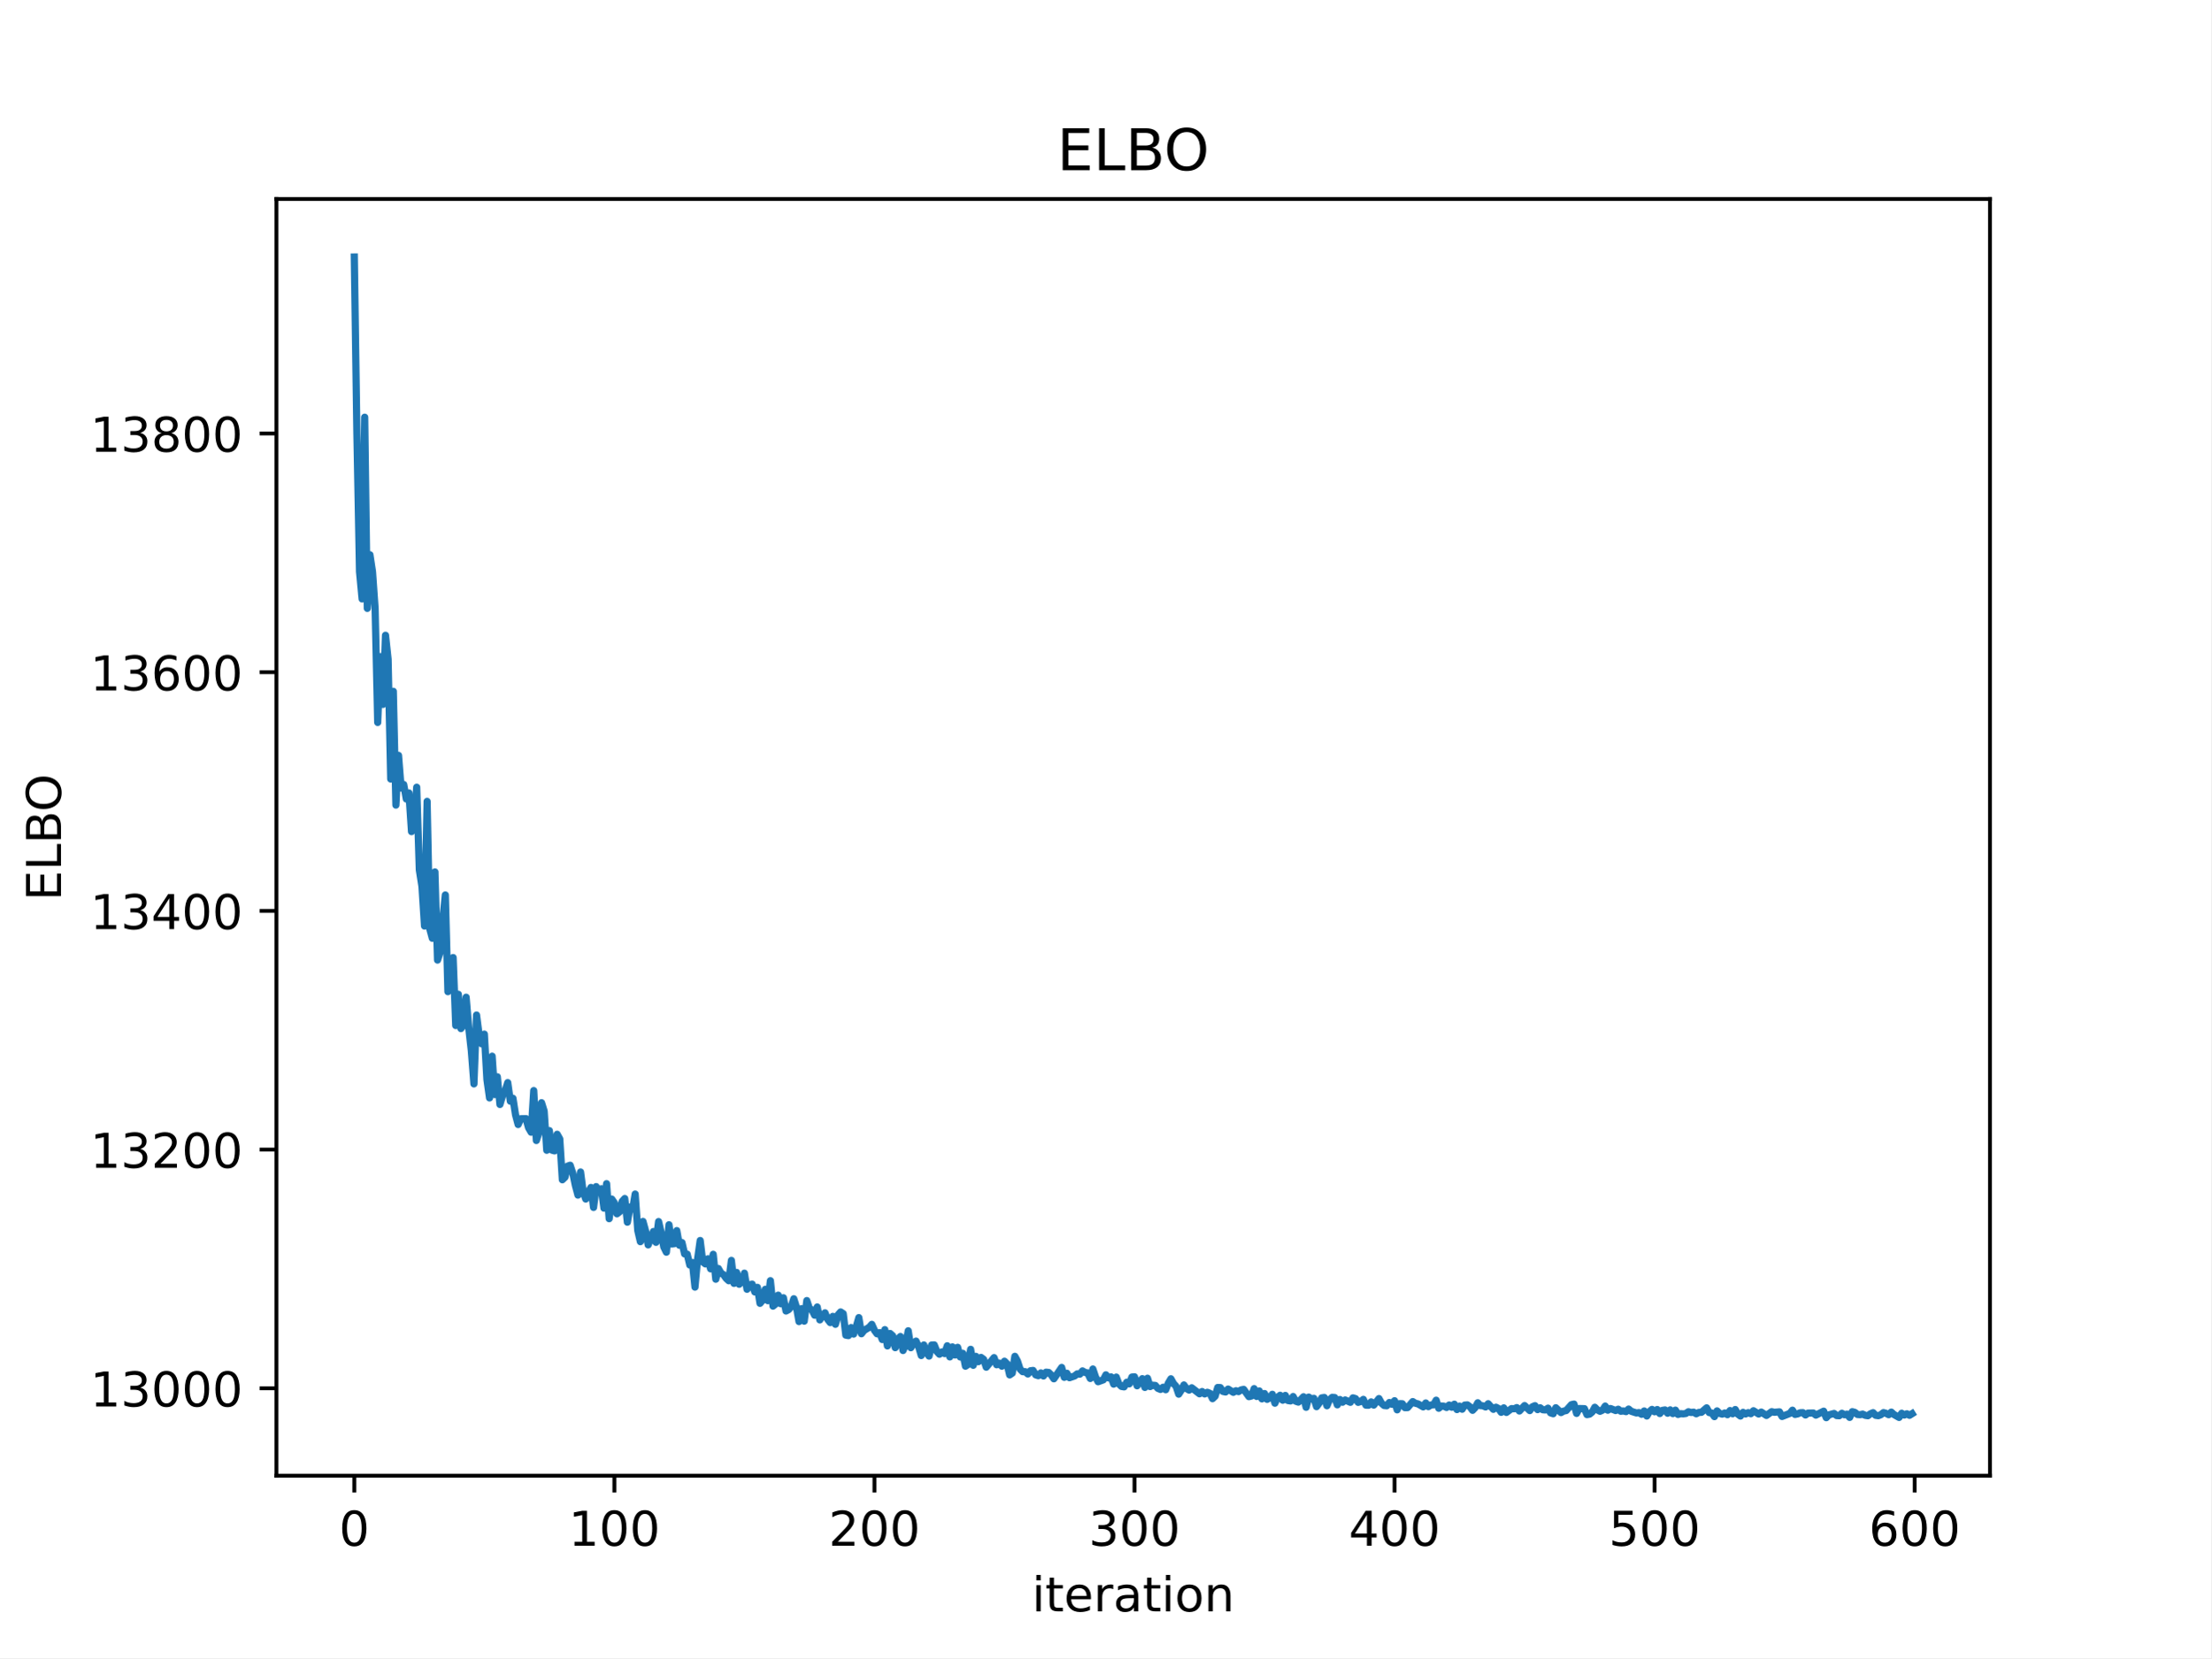
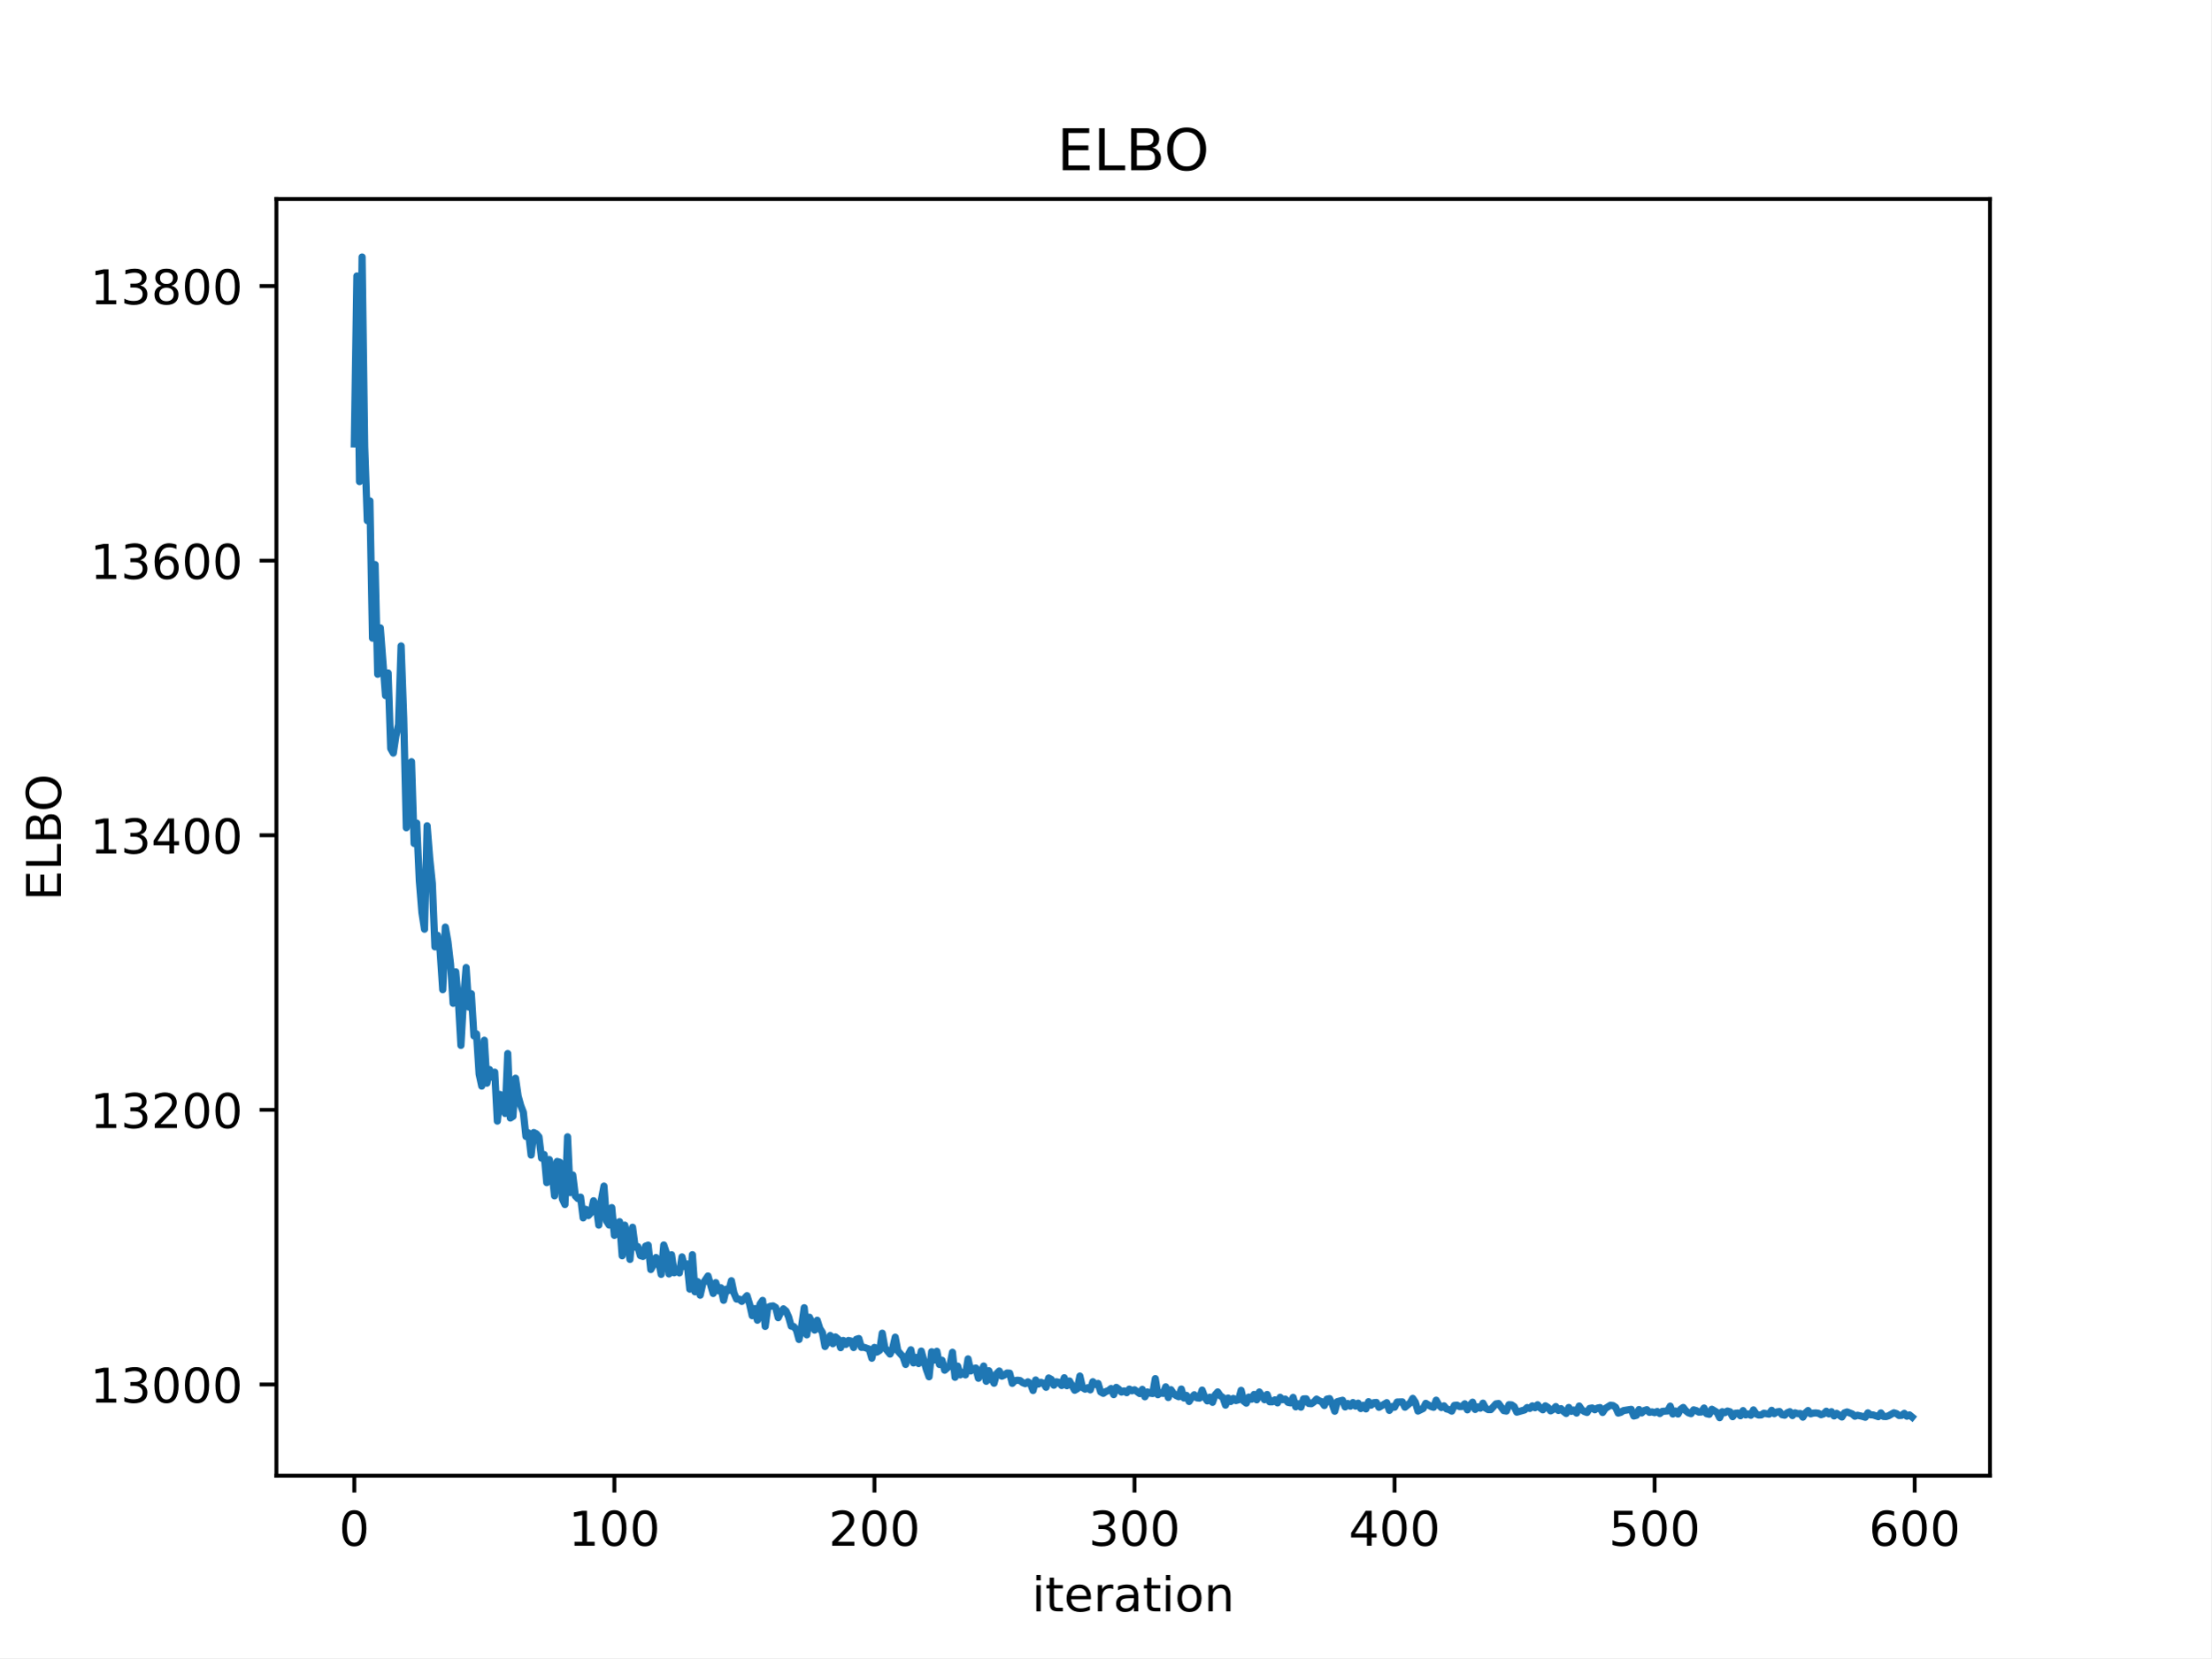
<svg xmlns="http://www.w3.org/2000/svg" xmlns:xlink="http://www.w3.org/1999/xlink" width="460.8pt" height="345.6pt" viewBox="0 0 460.8 345.6" version="1.1">
  <defs>
    <style type="text/css">*{stroke-linejoin: round; stroke-linecap: butt}</style>
  </defs>
  <g id="figure_1">
    <g id="patch_1">
      <path d="M 0 345.6  L 460.8 345.6  L 460.8 0  L 0 0  z " style="fill: #ffffff" />
    </g>
    <g id="axes_1">
      <g id="patch_2">
        <path d="M 57.6 307.584  L 414.72 307.584  L 414.72 41.472  L 57.6 41.472  z " style="fill: #ffffff" />
      </g>
      <g id="matplotlib.axis_1">
        <g id="xtick_1">
          <g id="line2d_1">
            <defs>
-               <path id="m19034989e7" d="M 0 0  L 0 3.5  " style="stroke: #000000; stroke-width: 0.8" />
-             </defs>
-             <g>
-               <use xlink:href="#m19034989e7" x="73.833" y="307.584" style="stroke: #000000; stroke-width: 0.8" />
+               <path id="m63af64d053" d="M 0 0  L 0 3.5  " style="stroke: #000000; stroke-width: 0.8" />
+             </defs>
+             <g>
+               <use xlink:href="#m63af64d053" x="73.833" y="307.584" style="stroke: #000000; stroke-width: 0.8" />
            </g>
          </g>
          <g id="text_1">
            <g transform="translate(70.65148 322.1824) scale(0.1 -0.1)">
              <defs>
                <path id="DejaVuSans-30" d="M 2034 4250  Q 1547 4250 1301 3770  Q 1056 3291 1056 2328  Q 1056 1369 1301 889  Q 1547 409 2034 409  Q 2525 409 2770 889  Q 3016 1369 3016 2328  Q 3016 3291 2770 3770  Q 2525 4250 2034 4250  z M 2034 4750  Q 2819 4750 3233 4129  Q 3647 3509 3647 2328  Q 3647 1150 3233 529  Q 2819 -91 2034 -91  Q 1250 -91 836 529  Q 422 1150 422 2328  Q 422 3509 836 4129  Q 1250 4750 2034 4750  z " transform="scale(0.015625)" />
              </defs>
              <use xlink:href="#DejaVuSans-30" />
            </g>
          </g>
        </g>
        <g id="xtick_2">
          <g id="line2d_2">
            <g>
-               <use xlink:href="#m19034989e7" x="128.032" y="307.584" style="stroke: #000000; stroke-width: 0.8" />
+               <use xlink:href="#m63af64d053" x="128.032" y="307.584" style="stroke: #000000; stroke-width: 0.8" />
            </g>
          </g>
          <g id="text_2">
            <g transform="translate(118.4884 322.1824) scale(0.1 -0.1)">
              <defs>
                <path id="DejaVuSans-31" d="M 794 531  L 1825 531  L 1825 4091  L 703 3866  L 703 4441  L 1819 4666  L 2450 4666  L 2450 531  L 3481 531  L 3481 0  L 794 0  L 794 531  z " transform="scale(0.015625)" />
              </defs>
              <use xlink:href="#DejaVuSans-31" />
              <use xlink:href="#DejaVuSans-30" x="63.623" />
              <use xlink:href="#DejaVuSans-30" x="127.246" />
            </g>
          </g>
        </g>
        <g id="xtick_3">
          <g id="line2d_3">
            <g>
-               <use xlink:href="#m19034989e7" x="182.232" y="307.584" style="stroke: #000000; stroke-width: 0.8" />
+               <use xlink:href="#m63af64d053" x="182.232" y="307.584" style="stroke: #000000; stroke-width: 0.8" />
            </g>
          </g>
          <g id="text_3">
            <g transform="translate(172.6878 322.1824) scale(0.1 -0.1)">
              <defs>
                <path id="DejaVuSans-32" d="M 1228 531  L 3431 531  L 3431 0  L 469 0  L 469 531  Q 828 903 1448 1529  Q 2069 2156 2228 2338  Q 2531 2678 2651 2914  Q 2772 3150 2772 3378  Q 2772 3750 2511 3984  Q 2250 4219 1831 4219  Q 1534 4219 1204 4116  Q 875 4013 500 3803  L 500 4441  Q 881 4594 1212 4672  Q 1544 4750 1819 4750  Q 2544 4750 2975 4387  Q 3406 4025 3406 3419  Q 3406 3131 3298 2873  Q 3191 2616 2906 2266  Q 2828 2175 2409 1742  Q 1991 1309 1228 531  z " transform="scale(0.015625)" />
              </defs>
              <use xlink:href="#DejaVuSans-32" />
              <use xlink:href="#DejaVuSans-30" x="63.623" />
              <use xlink:href="#DejaVuSans-30" x="127.246" />
            </g>
          </g>
        </g>
        <g id="xtick_4">
          <g id="line2d_4">
            <g>
-               <use xlink:href="#m19034989e7" x="236.431" y="307.584" style="stroke: #000000; stroke-width: 0.8" />
+               <use xlink:href="#m63af64d053" x="236.431" y="307.584" style="stroke: #000000; stroke-width: 0.8" />
            </g>
          </g>
          <g id="text_4">
            <g transform="translate(226.8872 322.1824) scale(0.1 -0.1)">
              <defs>
                <path id="DejaVuSans-33" d="M 2597 2516  Q 3050 2419 3304 2112  Q 3559 1806 3559 1356  Q 3559 666 3084 287  Q 2609 -91 1734 -91  Q 1441 -91 1130 -33  Q 819 25 488 141  L 488 750  Q 750 597 1062 519  Q 1375 441 1716 441  Q 2309 441 2620 675  Q 2931 909 2931 1356  Q 2931 1769 2642 2001  Q 2353 2234 1838 2234  L 1294 2234  L 1294 2753  L 1863 2753  Q 2328 2753 2575 2939  Q 2822 3125 2822 3475  Q 2822 3834 2567 4026  Q 2313 4219 1838 4219  Q 1578 4219 1281 4162  Q 984 4106 628 3988  L 628 4550  Q 988 4650 1302 4700  Q 1616 4750 1894 4750  Q 2613 4750 3031 4423  Q 3450 4097 3450 3541  Q 3450 3153 3228 2886  Q 3006 2619 2597 2516  z " transform="scale(0.015625)" />
              </defs>
              <use xlink:href="#DejaVuSans-33" />
              <use xlink:href="#DejaVuSans-30" x="63.623" />
              <use xlink:href="#DejaVuSans-30" x="127.246" />
            </g>
          </g>
        </g>
        <g id="xtick_5">
          <g id="line2d_5">
            <g>
-               <use xlink:href="#m19034989e7" x="290.63" y="307.584" style="stroke: #000000; stroke-width: 0.8" />
+               <use xlink:href="#m63af64d053" x="290.63" y="307.584" style="stroke: #000000; stroke-width: 0.8" />
            </g>
          </g>
          <g id="text_5">
            <g transform="translate(281.0867 322.1824) scale(0.1 -0.1)">
              <defs>
                <path id="DejaVuSans-34" d="M 2419 4116  L 825 1625  L 2419 1625  L 2419 4116  z M 2253 4666  L 3047 4666  L 3047 1625  L 3713 1625  L 3713 1100  L 3047 1100  L 3047 0  L 2419 0  L 2419 1100  L 313 1100  L 313 1709  L 2253 4666  z " transform="scale(0.015625)" />
              </defs>
              <use xlink:href="#DejaVuSans-34" />
              <use xlink:href="#DejaVuSans-30" x="63.623" />
              <use xlink:href="#DejaVuSans-30" x="127.246" />
            </g>
          </g>
        </g>
        <g id="xtick_6">
          <g id="line2d_6">
            <g>
-               <use xlink:href="#m19034989e7" x="344.83" y="307.584" style="stroke: #000000; stroke-width: 0.8" />
+               <use xlink:href="#m63af64d053" x="344.83" y="307.584" style="stroke: #000000; stroke-width: 0.8" />
            </g>
          </g>
          <g id="text_6">
            <g transform="translate(335.2861 322.1824) scale(0.1 -0.1)">
              <defs>
                <path id="DejaVuSans-35" d="M 691 4666  L 3169 4666  L 3169 4134  L 1269 4134  L 1269 2991  Q 1406 3038 1543 3061  Q 1681 3084 1819 3084  Q 2600 3084 3056 2656  Q 3513 2228 3513 1497  Q 3513 744 3044 326  Q 2575 -91 1722 -91  Q 1428 -91 1123 -41  Q 819 9 494 109  L 494 744  Q 775 591 1075 516  Q 1375 441 1709 441  Q 2250 441 2565 725  Q 2881 1009 2881 1497  Q 2881 1984 2565 2268  Q 2250 2553 1709 2553  Q 1456 2553 1204 2497  Q 953 2441 691 2322  L 691 4666  z " transform="scale(0.015625)" />
              </defs>
              <use xlink:href="#DejaVuSans-35" />
              <use xlink:href="#DejaVuSans-30" x="63.623" />
              <use xlink:href="#DejaVuSans-30" x="127.246" />
            </g>
          </g>
        </g>
        <g id="xtick_7">
          <g id="line2d_7">
            <g>
-               <use xlink:href="#m19034989e7" x="399.029" y="307.584" style="stroke: #000000; stroke-width: 0.8" />
+               <use xlink:href="#m63af64d053" x="399.029" y="307.584" style="stroke: #000000; stroke-width: 0.8" />
            </g>
          </g>
          <g id="text_7">
            <g transform="translate(389.4855 322.1824) scale(0.1 -0.1)">
              <defs>
                <path id="DejaVuSans-36" d="M 2113 2584  Q 1688 2584 1439 2293  Q 1191 2003 1191 1497  Q 1191 994 1439 701  Q 1688 409 2113 409  Q 2538 409 2786 701  Q 3034 994 3034 1497  Q 3034 2003 2786 2293  Q 2538 2584 2113 2584  z M 3366 4563  L 3366 3988  Q 3128 4100 2886 4159  Q 2644 4219 2406 4219  Q 1781 4219 1451 3797  Q 1122 3375 1075 2522  Q 1259 2794 1537 2939  Q 1816 3084 2150 3084  Q 2853 3084 3261 2657  Q 3669 2231 3669 1497  Q 3669 778 3244 343  Q 2819 -91 2113 -91  Q 1303 -91 875 529  Q 447 1150 447 2328  Q 447 3434 972 4092  Q 1497 4750 2381 4750  Q 2619 4750 2861 4703  Q 3103 4656 3366 4563  z " transform="scale(0.015625)" />
              </defs>
              <use xlink:href="#DejaVuSans-36" />
              <use xlink:href="#DejaVuSans-30" x="63.623" />
              <use xlink:href="#DejaVuSans-30" x="127.246" />
            </g>
          </g>
        </g>
        <g id="text_8">
          <g transform="translate(215.0373 335.8606) scale(0.1 -0.1)">
            <defs>
              <path id="DejaVuSans-69" d="M 603 3500  L 1178 3500  L 1178 0  L 603 0  L 603 3500  z M 603 4863  L 1178 4863  L 1178 4134  L 603 4134  L 603 4863  z " transform="scale(0.015625)" />
              <path id="DejaVuSans-74" d="M 1172 4494  L 1172 3500  L 2356 3500  L 2356 3053  L 1172 3053  L 1172 1153  Q 1172 725 1289 603  Q 1406 481 1766 481  L 2356 481  L 2356 0  L 1766 0  Q 1100 0 847 248  Q 594 497 594 1153  L 594 3053  L 172 3053  L 172 3500  L 594 3500  L 594 4494  L 1172 4494  z " transform="scale(0.015625)" />
              <path id="DejaVuSans-65" d="M 3597 1894  L 3597 1613  L 953 1613  Q 991 1019 1311 708  Q 1631 397 2203 397  Q 2534 397 2845 478  Q 3156 559 3463 722  L 3463 178  Q 3153 47 2828 -22  Q 2503 -91 2169 -91  Q 1331 -91 842 396  Q 353 884 353 1716  Q 353 2575 817 3079  Q 1281 3584 2069 3584  Q 2775 3584 3186 3129  Q 3597 2675 3597 1894  z M 3022 2063  Q 3016 2534 2758 2815  Q 2500 3097 2075 3097  Q 1594 3097 1305 2825  Q 1016 2553 972 2059  L 3022 2063  z " transform="scale(0.015625)" />
              <path id="DejaVuSans-72" d="M 2631 2963  Q 2534 3019 2420 3045  Q 2306 3072 2169 3072  Q 1681 3072 1420 2755  Q 1159 2438 1159 1844  L 1159 0  L 581 0  L 581 3500  L 1159 3500  L 1159 2956  Q 1341 3275 1631 3429  Q 1922 3584 2338 3584  Q 2397 3584 2469 3576  Q 2541 3569 2628 3553  L 2631 2963  z " transform="scale(0.015625)" />
              <path id="DejaVuSans-61" d="M 2194 1759  Q 1497 1759 1228 1600  Q 959 1441 959 1056  Q 959 750 1161 570  Q 1363 391 1709 391  Q 2188 391 2477 730  Q 2766 1069 2766 1631  L 2766 1759  L 2194 1759  z M 3341 1997  L 3341 0  L 2766 0  L 2766 531  Q 2569 213 2275 61  Q 1981 -91 1556 -91  Q 1019 -91 701 211  Q 384 513 384 1019  Q 384 1609 779 1909  Q 1175 2209 1959 2209  L 2766 2209  L 2766 2266  Q 2766 2663 2505 2880  Q 2244 3097 1772 3097  Q 1472 3097 1187 3025  Q 903 2953 641 2809  L 641 3341  Q 956 3463 1253 3523  Q 1550 3584 1831 3584  Q 2591 3584 2966 3190  Q 3341 2797 3341 1997  z " transform="scale(0.015625)" />
              <path id="DejaVuSans-6f" d="M 1959 3097  Q 1497 3097 1228 2736  Q 959 2375 959 1747  Q 959 1119 1226 758  Q 1494 397 1959 397  Q 2419 397 2687 759  Q 2956 1122 2956 1747  Q 2956 2369 2687 2733  Q 2419 3097 1959 3097  z M 1959 3584  Q 2709 3584 3137 3096  Q 3566 2609 3566 1747  Q 3566 888 3137 398  Q 2709 -91 1959 -91  Q 1206 -91 779 398  Q 353 888 353 1747  Q 353 2609 779 3096  Q 1206 3584 1959 3584  z " transform="scale(0.015625)" />
              <path id="DejaVuSans-6e" d="M 3513 2113  L 3513 0  L 2938 0  L 2938 2094  Q 2938 2591 2744 2837  Q 2550 3084 2163 3084  Q 1697 3084 1428 2787  Q 1159 2491 1159 1978  L 1159 0  L 581 0  L 581 3500  L 1159 3500  L 1159 2956  Q 1366 3272 1645 3428  Q 1925 3584 2291 3584  Q 2894 3584 3203 3211  Q 3513 2838 3513 2113  z " transform="scale(0.015625)" />
            </defs>
            <use xlink:href="#DejaVuSans-69" />
            <use xlink:href="#DejaVuSans-74" x="27.783" />
            <use xlink:href="#DejaVuSans-65" x="66.992" />
            <use xlink:href="#DejaVuSans-72" x="128.516" />
            <use xlink:href="#DejaVuSans-61" x="169.629" />
            <use xlink:href="#DejaVuSans-74" x="230.908" />
            <use xlink:href="#DejaVuSans-69" x="270.117" />
            <use xlink:href="#DejaVuSans-6f" x="297.9" />
            <use xlink:href="#DejaVuSans-6e" x="359.082" />
          </g>
        </g>
      </g>
      <g id="matplotlib.axis_2">
        <g id="ytick_1">
          <g id="line2d_8">
            <defs>
-               <path id="mac7ccbdfe9" d="M 0 0  L -3.5 0  " style="stroke: #000000; stroke-width: 0.8" />
-             </defs>
-             <g>
-               <use xlink:href="#mac7ccbdfe9" x="57.6" y="289.359" style="stroke: #000000; stroke-width: 0.8" />
+               <path id="m16c15271c7" d="M 0 0  L -3.5 0  " style="stroke: #000000; stroke-width: 0.8" />
+             </defs>
+             <g>
+               <use xlink:href="#m16c15271c7" x="57.6" y="288.56" style="stroke: #000000; stroke-width: 0.8" />
            </g>
          </g>
          <g id="text_9">
-             <g transform="translate(18.7875 293.1585) scale(0.1 -0.1)">
+             <g transform="translate(18.7875 292.3595) scale(0.1 -0.1)">
              <use xlink:href="#DejaVuSans-31" />
              <use xlink:href="#DejaVuSans-33" x="63.623" />
              <use xlink:href="#DejaVuSans-30" x="127.246" />
              <use xlink:href="#DejaVuSans-30" x="190.869" />
              <use xlink:href="#DejaVuSans-30" x="254.492" />
            </g>
          </g>
        </g>
        <g id="ytick_2">
          <g id="line2d_9">
            <g>
-               <use xlink:href="#mac7ccbdfe9" x="57.6" y="239.606" style="stroke: #000000; stroke-width: 0.8" />
+               <use xlink:href="#m16c15271c7" x="57.6" y="231.325" style="stroke: #000000; stroke-width: 0.8" />
            </g>
          </g>
          <g id="text_10">
-             <g transform="translate(18.7875 243.4055) scale(0.1 -0.1)">
+             <g transform="translate(18.7875 235.1242) scale(0.1 -0.1)">
              <use xlink:href="#DejaVuSans-31" />
              <use xlink:href="#DejaVuSans-33" x="63.623" />
              <use xlink:href="#DejaVuSans-32" x="127.246" />
              <use xlink:href="#DejaVuSans-30" x="190.869" />
              <use xlink:href="#DejaVuSans-30" x="254.492" />
            </g>
          </g>
        </g>
        <g id="ytick_3">
          <g id="line2d_10">
            <g>
-               <use xlink:href="#mac7ccbdfe9" x="57.6" y="189.853" style="stroke: #000000; stroke-width: 0.8" />
+               <use xlink:href="#m16c15271c7" x="57.6" y="174.09" style="stroke: #000000; stroke-width: 0.8" />
            </g>
          </g>
          <g id="text_11">
-             <g transform="translate(18.7875 193.6526) scale(0.1 -0.1)">
+             <g transform="translate(18.7875 177.889) scale(0.1 -0.1)">
              <use xlink:href="#DejaVuSans-31" />
              <use xlink:href="#DejaVuSans-33" x="63.623" />
              <use xlink:href="#DejaVuSans-34" x="127.246" />
              <use xlink:href="#DejaVuSans-30" x="190.869" />
              <use xlink:href="#DejaVuSans-30" x="254.492" />
            </g>
          </g>
        </g>
        <g id="ytick_4">
          <g id="line2d_11">
            <g>
-               <use xlink:href="#mac7ccbdfe9" x="57.6" y="140.1" style="stroke: #000000; stroke-width: 0.8" />
+               <use xlink:href="#m16c15271c7" x="57.6" y="116.855" style="stroke: #000000; stroke-width: 0.8" />
            </g>
          </g>
          <g id="text_12">
-             <g transform="translate(18.7875 143.8997) scale(0.1 -0.1)">
+             <g transform="translate(18.7875 120.6538) scale(0.1 -0.1)">
              <use xlink:href="#DejaVuSans-31" />
              <use xlink:href="#DejaVuSans-33" x="63.623" />
              <use xlink:href="#DejaVuSans-36" x="127.246" />
              <use xlink:href="#DejaVuSans-30" x="190.869" />
              <use xlink:href="#DejaVuSans-30" x="254.492" />
            </g>
          </g>
        </g>
        <g id="ytick_5">
          <g id="line2d_12">
            <g>
-               <use xlink:href="#mac7ccbdfe9" x="57.6" y="90.348" style="stroke: #000000; stroke-width: 0.8" />
+               <use xlink:href="#m16c15271c7" x="57.6" y="59.619" style="stroke: #000000; stroke-width: 0.8" />
            </g>
          </g>
          <g id="text_13">
-             <g transform="translate(18.7875 94.14674) scale(0.1 -0.1)">
+             <g transform="translate(18.7875 63.41856) scale(0.1 -0.1)">
              <defs>
                <path id="DejaVuSans-38" d="M 2034 2216  Q 1584 2216 1326 1975  Q 1069 1734 1069 1313  Q 1069 891 1326 650  Q 1584 409 2034 409  Q 2484 409 2743 651  Q 3003 894 3003 1313  Q 3003 1734 2745 1975  Q 2488 2216 2034 2216  z M 1403 2484  Q 997 2584 770 2862  Q 544 3141 544 3541  Q 544 4100 942 4425  Q 1341 4750 2034 4750  Q 2731 4750 3128 4425  Q 3525 4100 3525 3541  Q 3525 3141 3298 2862  Q 3072 2584 2669 2484  Q 3125 2378 3379 2068  Q 3634 1759 3634 1313  Q 3634 634 3220 271  Q 2806 -91 2034 -91  Q 1263 -91 848 271  Q 434 634 434 1313  Q 434 1759 690 2068  Q 947 2378 1403 2484  z M 1172 3481  Q 1172 3119 1398 2916  Q 1625 2713 2034 2713  Q 2441 2713 2670 2916  Q 2900 3119 2900 3481  Q 2900 3844 2670 4047  Q 2441 4250 2034 4250  Q 1625 4250 1398 4047  Q 1172 3844 1172 3481  z " transform="scale(0.015625)" />
              </defs>
              <use xlink:href="#DejaVuSans-31" />
              <use xlink:href="#DejaVuSans-33" x="63.623" />
              <use xlink:href="#DejaVuSans-38" x="127.246" />
              <use xlink:href="#DejaVuSans-30" x="190.869" />
              <use xlink:href="#DejaVuSans-30" x="254.492" />
            </g>
          </g>
        </g>
        <g id="text_14">
          <g transform="translate(12.70781 187.7522) rotate(-90) scale(0.1 -0.1)">
            <defs>
              <path id="DejaVuSans-45" d="M 628 4666  L 3578 4666  L 3578 4134  L 1259 4134  L 1259 2753  L 3481 2753  L 3481 2222  L 1259 2222  L 1259 531  L 3634 531  L 3634 0  L 628 0  L 628 4666  z " transform="scale(0.015625)" />
              <path id="DejaVuSans-4c" d="M 628 4666  L 1259 4666  L 1259 531  L 3531 531  L 3531 0  L 628 0  L 628 4666  z " transform="scale(0.015625)" />
              <path id="DejaVuSans-42" d="M 1259 2228  L 1259 519  L 2272 519  Q 2781 519 3026 730  Q 3272 941 3272 1375  Q 3272 1813 3026 2020  Q 2781 2228 2272 2228  L 1259 2228  z M 1259 4147  L 1259 2741  L 2194 2741  Q 2656 2741 2882 2914  Q 3109 3088 3109 3444  Q 3109 3797 2882 3972  Q 2656 4147 2194 4147  L 1259 4147  z M 628 4666  L 2241 4666  Q 2963 4666 3353 4366  Q 3744 4066 3744 3513  Q 3744 3084 3544 2831  Q 3344 2578 2956 2516  Q 3422 2416 3680 2098  Q 3938 1781 3938 1306  Q 3938 681 3513 340  Q 3088 0 2303 0  L 628 0  L 628 4666  z " transform="scale(0.015625)" />
              <path id="DejaVuSans-4f" d="M 2522 4238  Q 1834 4238 1429 3725  Q 1025 3213 1025 2328  Q 1025 1447 1429 934  Q 1834 422 2522 422  Q 3209 422 3611 934  Q 4013 1447 4013 2328  Q 4013 3213 3611 3725  Q 3209 4238 2522 4238  z M 2522 4750  Q 3503 4750 4090 4092  Q 4678 3434 4678 2328  Q 4678 1225 4090 567  Q 3503 -91 2522 -91  Q 1538 -91 948 565  Q 359 1222 359 2328  Q 359 3434 948 4092  Q 1538 4750 2522 4750  z " transform="scale(0.015625)" />
            </defs>
            <use xlink:href="#DejaVuSans-45" />
            <use xlink:href="#DejaVuSans-4c" x="63.184" />
            <use xlink:href="#DejaVuSans-42" x="118.896" />
            <use xlink:href="#DejaVuSans-4f" x="185.75" />
          </g>
        </g>
      </g>
      <g id="line2d_13">
-         <path d="M 73.833 53.568  L 74.375 90.401  L 74.917 119.14  L 75.459 124.835  L 76.001 86.96  L 76.543 126.799  L 77.085 115.623  L 77.627 119.167  L 78.169 126.834  L 78.711 150.579  L 79.253 136.855  L 79.795 146.826  L 80.337 132.406  L 80.879 137.424  L 81.421 162.374  L 81.963 144.091  L 82.505 167.804  L 83.047 157.444  L 83.589 164.245  L 84.131 163.515  L 84.673 166.535  L 85.215 165.277  L 85.757 173.335  L 86.299 171.785  L 86.841 164.079  L 87.383 181.313  L 87.925 184.72  L 88.467 193.014  L 89.009 167.031  L 89.551 193.577  L 90.093 195.564  L 90.635 181.736  L 91.177 200.112  L 91.719 198.441  L 92.261 191.717  L 92.803 186.539  L 93.345 206.697  L 93.887 204.042  L 94.429 199.585  L 94.971 213.753  L 95.512 207.236  L 96.054 214.392  L 96.596 213.601  L 97.138 207.85  L 97.68 214.265  L 98.222 219.004  L 98.764 225.92  L 99.306 211.566  L 99.848 215.744  L 100.39 217.573  L 100.932 215.542  L 101.474 225.035  L 102.016 228.847  L 102.558 220.139  L 103.1 228.141  L 103.642 224.437  L 104.184 230.206  L 104.726 228.379  L 105.268 227.346  L 105.81 225.654  L 106.352 229.527  L 106.894 228.918  L 107.436 232.379  L 107.978 234.39  L 108.52 233.187  L 109.604 233.158  L 110.146 235.058  L 110.688 235.991  L 111.23 227.314  L 111.772 237.72  L 112.314 236.062  L 112.856 229.841  L 113.398 231.593  L 113.94 239.752  L 114.482 235.655  L 115.024 239.728  L 115.566 239.883  L 116.108 236.415  L 116.65 237.381  L 117.192 245.897  L 117.734 245.383  L 118.276 243.062  L 118.818 242.872  L 119.36 244.512  L 119.902 247.085  L 120.444 249.099  L 120.986 244.279  L 121.528 248.402  L 122.07 249.925  L 122.612 248.448  L 123.154 247.497  L 123.696 251.673  L 124.238 247.325  L 124.78 248.34  L 125.322 247.777  L 125.864 251.82  L 126.406 246.717  L 126.948 254.013  L 127.49 249.932  L 128.032 250.708  L 128.574 253.004  L 129.116 252.581  L 129.658 250.404  L 130.2 249.813  L 130.742 254.75  L 131.284 251.579  L 131.826 252.007  L 132.368 248.876  L 132.91 256.496  L 133.452 258.804  L 133.994 254.59  L 134.536 256.567  L 135.078 259.481  L 136.162 256.691  L 136.704 258.941  L 137.246 254.615  L 137.788 256.917  L 138.33 259.897  L 138.872 261.003  L 139.414 255.28  L 139.956 259.291  L 140.498 259.234  L 141.04 256.496  L 141.582 259.551  L 142.124 258.996  L 142.666 261.356  L 143.208 261.407  L 143.75 263.673  L 144.292 263.145  L 144.834 268.276  L 145.376 262.411  L 145.918 258.559  L 146.46 263.023  L 147.002 263.441  L 147.544 262.37  L 148.086 264.467  L 148.628 261.437  L 149.17 266.63  L 149.712 264.401  L 150.254 265.358  L 150.796 265.698  L 151.338 266.456  L 151.88 266.951  L 152.422 262.711  L 152.964 267.505  L 153.506 265.209  L 154.048 267.691  L 154.59 267.12  L 155.132 265.37  L 155.674 268.727  L 156.216 267.78  L 156.758 267.66  L 157.3 269.287  L 157.842 268.321  L 158.384 271.66  L 158.926 271.015  L 159.468 268.748  L 160.01 271.1  L 160.552 266.94  L 161.094 272.244  L 161.636 271.79  L 162.178 269.948  L 162.72 271.747  L 163.262 270.49  L 163.804 273.257  L 164.346 272.973  L 164.888 272.322  L 165.43 270.706  L 165.972 272.441  L 166.514 275.464  L 167.056 272.768  L 167.598 275.379  L 168.14 271.082  L 168.682 272.726  L 169.224 273.04  L 169.766 274.134  L 170.308 272.418  L 170.85 275.114  L 171.392 274.243  L 171.934 273.635  L 172.476 274.982  L 173.018 275.677  L 173.56 274.37  L 174.102 276.03  L 174.644 274.062  L 175.186 273.451  L 175.728 273.812  L 176.27 278.291  L 176.812 278.388  L 177.354 276.715  L 177.896 278.067  L 178.438 276.529  L 178.98 274.632  L 179.522 277.994  L 180.064 277.309  L 181.148 276.655  L 181.69 276.039  L 182.232 277.275  L 182.774 278.003  L 183.316 277.766  L 183.858 279.204  L 184.4 277.141  L 184.942 280.538  L 185.484 277.936  L 186.026 278.41  L 186.568 280.901  L 187.11 279.096  L 187.652 278.571  L 188.194 281.494  L 188.736 280.208  L 189.277 277.379  L 189.819 280.908  L 190.361 280.07  L 190.903 279.526  L 191.445 280.698  L 191.987 282.54  L 192.529 280.334  L 193.071 281.849  L 193.613 282.657  L 194.155 280.35  L 194.697 280.321  L 195.239 281.695  L 195.781 282.27  L 196.323 281.777  L 196.865 282.139  L 197.407 280.504  L 197.949 282.822  L 198.491 280.739  L 199.033 282.427  L 199.575 280.821  L 200.117 282.838  L 200.659 282.078  L 201.201 284.765  L 201.743 284.405  L 202.285 281.241  L 202.827 284.576  L 203.369 282.704  L 203.911 283.82  L 204.453 282.934  L 204.995 283.335  L 205.537 284.972  L 207.163 282.975  L 207.705 284.461  L 208.247 284.113  L 208.789 284.765  L 209.331 283.72  L 209.873 284.269  L 210.415 286.581  L 210.957 286.205  L 211.499 282.699  L 212.041 283.686  L 212.583 285.372  L 213.125 285.9  L 213.667 285.904  L 214.209 286.387  L 214.751 285.713  L 215.293 285.64  L 215.835 286.564  L 216.377 286.746  L 216.919 286.157  L 217.461 286.803  L 218.003 286.008  L 218.545 286.063  L 219.087 286.602  L 219.629 287.387  L 221.255 285.018  L 221.797 287.083  L 222.339 286.228  L 222.881 287.165  L 223.965 286.789  L 224.507 286.353  L 225.049 286.421  L 225.591 285.743  L 226.133 286.067  L 226.675 286.161  L 227.217 287.322  L 227.759 285.346  L 228.301 286.995  L 228.843 288.001  L 229.927 287.606  L 230.469 286.561  L 231.011 287.209  L 231.553 286.99  L 232.095 288.504  L 232.637 287.03  L 233.179 288.462  L 233.721 288.972  L 234.263 289.069  L 234.805 288.111  L 235.347 288.442  L 235.889 287.025  L 236.431 286.966  L 236.973 288.843  L 237.515 287.985  L 238.057 287.36  L 238.599 289.187  L 239.141 287.267  L 239.683 289.006  L 240.225 288.729  L 240.767 288.766  L 241.309 289.381  L 241.851 289.607  L 242.393 289.142  L 242.935 289.669  L 243.477 288.305  L 244.019 287.386  L 244.561 288.374  L 245.103 288.958  L 245.645 290.591  L 246.187 289.751  L 246.729 288.671  L 247.271 289.428  L 247.813 289.745  L 248.355 289.261  L 249.981 290.516  L 250.523 290.037  L 251.065 290.545  L 251.607 290.196  L 252.149 290.418  L 252.691 291.531  L 253.233 291.015  L 253.775 289.197  L 254.317 289.222  L 254.859 290.018  L 255.401 290.141  L 255.943 289.527  L 257.027 290.21  L 257.569 289.872  L 258.111 290.059  L 258.653 289.699  L 259.195 289.595  L 260.279 291.112  L 260.821 290.969  L 261.363 289.439  L 261.905 291.073  L 262.447 289.921  L 262.989 291.573  L 263.531 290.455  L 264.073 291.676  L 264.615 291.342  L 265.157 290.614  L 265.699 292.471  L 266.241 291.271  L 266.783 290.822  L 267.325 291.852  L 267.867 290.852  L 268.409 291.915  L 268.951 292.004  L 269.493 291.082  L 270.035 292.057  L 270.577 292.245  L 271.661 291.129  L 272.203 293.33  L 272.745 291.196  L 273.287 291.581  L 273.829 291.463  L 274.371 293.199  L 274.913 292.458  L 275.455 291.361  L 275.997 291.278  L 276.539 293.007  L 277.081 291.762  L 277.623 291.261  L 278.165 291.295  L 278.707 292.82  L 279.249 291.704  L 279.791 292.27  L 280.333 291.799  L 281.417 292.288  L 281.959 291.358  L 282.501 291.523  L 283.043 292.294  L 283.584 292.123  L 284.126 291.675  L 284.668 292.886  L 285.21 292.902  L 285.752 292.2  L 286.294 292.873  L 287.378 291.507  L 287.92 292.484  L 288.462 292.956  L 289.004 293.007  L 289.546 292.323  L 290.088 292.7  L 290.63 291.956  L 291.172 293.856  L 291.714 292.571  L 292.256 292.591  L 292.798 293.41  L 293.34 293.393  L 294.424 292.137  L 294.966 292.485  L 295.508 292.615  L 296.592 293.241  L 297.134 292.425  L 297.676 293.19  L 298.218 292.841  L 298.76 292.814  L 299.302 291.846  L 299.844 293.531  L 300.386 293.075  L 300.928 293.096  L 301.47 293.368  L 302.012 292.85  L 302.554 293.317  L 303.096 292.68  L 303.638 293.798  L 304.18 293.087  L 304.722 293.728  L 305.264 292.861  L 305.806 292.825  L 306.348 293.222  L 306.89 293.953  L 307.432 293.391  L 307.974 292.385  L 308.516 292.978  L 309.058 293.013  L 309.6 293.259  L 310.142 292.582  L 311.226 293.75  L 311.768 293.31  L 312.31 293.588  L 312.852 294.377  L 313.394 293.447  L 313.936 294.402  L 315.02 293.594  L 315.562 293.636  L 316.104 293.388  L 316.646 294.103  L 317.73 292.965  L 318.814 294.013  L 319.356 293.221  L 319.898 292.987  L 320.44 293.808  L 320.982 293.43  L 321.524 293.839  L 322.066 293.88  L 322.608 293.506  L 323.15 294.489  L 323.692 294.673  L 324.234 293.417  L 325.318 294.431  L 325.86 294.12  L 326.402 294.004  L 327.486 292.782  L 328.028 292.655  L 328.57 294.603  L 329.112 293.582  L 330.196 293.609  L 330.738 294.859  L 331.28 294.749  L 331.822 294.302  L 332.364 293.32  L 332.906 293.865  L 333.448 294.161  L 333.99 293.905  L 334.532 293.075  L 335.074 293.932  L 335.616 293.576  L 336.7 294.001  L 337.242 293.726  L 337.784 294.153  L 338.326 294.083  L 338.868 294.228  L 339.41 293.693  L 339.952 294.158  L 341.036 294.51  L 341.578 294.431  L 342.12 294.792  L 342.662 294.092  L 343.204 295.147  L 343.746 294.242  L 344.288 293.765  L 344.83 294.267  L 345.372 293.793  L 345.914 294.634  L 346.456 293.963  L 346.998 293.879  L 347.54 294.566  L 348.082 293.865  L 348.624 294.647  L 349.166 293.917  L 349.708 294.822  L 350.25 294.648  L 350.792 294.694  L 351.334 294.621  L 351.876 294.252  L 352.418 294.418  L 352.96 294.341  L 353.502 294.683  L 354.044 294.396  L 354.586 294.373  L 355.67 293.443  L 356.212 294.434  L 356.754 294.524  L 357.296 295.269  L 357.838 294.078  L 358.38 294.602  L 358.922 294.759  L 359.464 294.509  L 360.006 294.871  L 360.548 294.007  L 361.09 294.68  L 361.632 293.792  L 362.174 294.751  L 362.716 295.154  L 363.258 294.383  L 363.8 294.72  L 364.342 294.436  L 364.884 294.666  L 365.426 294.048  L 366.51 294.73  L 367.052 294.323  L 368.136 295.028  L 369.22 294.24  L 369.762 294.368  L 370.846 294.276  L 371.388 295.239  L 373.014 294.601  L 373.556 293.929  L 374.098 294.822  L 374.64 294.702  L 375.182 294.465  L 375.724 294.445  L 376.266 294.931  L 376.808 294.539  L 377.891 294.517  L 378.433 294.96  L 380.059 294.138  L 380.601 295.488  L 381.143 294.912  L 382.227 294.611  L 382.769 295.054  L 383.311 295.084  L 383.853 294.574  L 384.395 294.883  L 384.937 294.762  L 385.479 295.433  L 386.021 294.241  L 386.563 294.386  L 387.105 294.829  L 387.647 294.872  L 388.189 294.752  L 388.731 295.004  L 389.273 295.087  L 389.815 294.678  L 390.357 294.445  L 390.899 295.001  L 391.441 295.077  L 391.983 294.868  L 392.525 294.432  L 393.067 294.587  L 393.609 294.872  L 394.151 294.333  L 394.693 294.824  L 395.777 295.44  L 396.319 294.57  L 396.861 294.944  L 397.403 294.68  L 397.945 294.998  L 398.487 294.657  L 398.487 294.657  " clip-path="url(#pd1c48d2135)" style="fill: none; stroke: #1f77b4; stroke-width: 1.5; stroke-linecap: square" />
+         <path d="M 73.833 92.512  L 74.375 57.524  L 74.917 100.376  L 75.459 53.568  L 76.001 93.127  L 76.543 108.517  L 77.085 104.406  L 77.627 133.011  L 78.169 117.668  L 78.711 140.53  L 79.253 130.859  L 80.337 144.978  L 80.879 140.261  L 81.421 156.013  L 81.963 156.967  L 82.505 153.391  L 83.047 151.03  L 83.589 134.634  L 84.131 149.685  L 84.673 172.53  L 85.215 163.682  L 85.757 158.761  L 86.299 175.807  L 86.841 171.564  L 87.383 183.572  L 87.925 190.199  L 88.467 193.676  L 89.009 172.114  L 89.551 178.916  L 90.093 184.122  L 90.635 197.355  L 91.177 194.945  L 91.719 198.264  L 92.261 206.277  L 92.803 193.233  L 93.345 196.299  L 93.887 200.961  L 94.429 209.115  L 94.971 202.55  L 95.512 208.504  L 96.054 217.894  L 96.596 208.268  L 97.138 201.67  L 97.68 209.905  L 98.222 207.118  L 98.764 215.918  L 99.306 215.496  L 99.848 223.865  L 100.39 226.377  L 100.932 216.816  L 101.474 225.771  L 102.016 222.927  L 102.558 224.514  L 103.1 223.465  L 103.642 233.675  L 104.184 228.105  L 104.726 228.907  L 105.268 232.092  L 105.81 219.597  L 106.352 233.032  L 106.894 232.692  L 107.436 224.738  L 107.978 228.468  L 108.52 230.421  L 109.062 231.831  L 109.604 236.874  L 110.146 236.138  L 110.688 240.754  L 111.23 236.052  L 111.772 236.315  L 112.314 236.954  L 112.856 241.396  L 113.398 240.654  L 113.94 246.501  L 114.482 241.694  L 115.024 244.226  L 115.566 249.256  L 116.108 242.086  L 116.65 242.246  L 117.192 249.903  L 117.734 251.064  L 118.276 236.941  L 118.818 248.579  L 119.36 244.903  L 119.902 249.283  L 120.444 249.833  L 120.986 249.518  L 121.528 253.851  L 122.07 252.059  L 122.612 253.368  L 123.154 252.76  L 123.696 250.276  L 124.238 251.344  L 124.78 255.359  L 125.322 250.08  L 125.864 247.22  L 126.406 254.508  L 126.948 255.347  L 127.49 251.7  L 128.032 257.488  L 128.574 254.98  L 129.116 254.635  L 129.658 261.748  L 130.2 255.355  L 130.742 258.081  L 131.284 262.5  L 131.826 255.799  L 132.368 259.954  L 132.91 259.831  L 133.452 261.711  L 133.994 261.883  L 134.536 259.732  L 135.078 259.529  L 135.62 264.616  L 136.162 263.629  L 136.704 262.109  L 137.246 262.877  L 137.788 265.619  L 138.33 259.497  L 138.872 261.142  L 139.414 265.532  L 139.956 261.532  L 140.498 265.288  L 141.04 264.675  L 141.582 265.321  L 142.124 261.977  L 142.666 263.995  L 143.208 263.449  L 143.75 268.7  L 144.292 261.522  L 144.834 269.261  L 145.376 267.129  L 145.918 269.958  L 146.46 267.573  L 147.544 265.955  L 148.628 269.604  L 149.17 267.34  L 149.712 269.051  L 150.254 268.419  L 150.796 271.032  L 151.338 268.715  L 151.88 269.002  L 152.422 266.947  L 152.964 269.529  L 153.506 270.779  L 154.048 270.786  L 154.59 271.256  L 155.674 270.064  L 156.216 271.81  L 156.758 274.236  L 157.3 272.738  L 157.842 275.182  L 158.384 271.822  L 158.926 271.04  L 159.468 276.466  L 160.01 272.497  L 160.552 272.271  L 161.094 272.186  L 161.636 272.515  L 162.178 274.649  L 162.72 273.525  L 163.262 272.808  L 163.804 273.262  L 164.346 274.49  L 164.888 276.408  L 165.43 276.508  L 165.972 277.214  L 166.514 279.192  L 167.056 276.427  L 167.598 272.572  L 168.14 278.231  L 168.682 274.547  L 169.224 275.667  L 169.766 277.24  L 170.308 275.185  L 170.85 276.899  L 171.392 277.737  L 171.934 280.664  L 172.476 279.742  L 173.018 278.362  L 173.56 280.083  L 174.102 278.656  L 174.644 279.097  L 175.186 280.902  L 175.728 279.384  L 176.27 280.233  L 176.812 279.393  L 177.354 279.518  L 177.896 280.869  L 178.438 279.165  L 178.98 278.992  L 179.522 280.837  L 180.064 280.811  L 181.148 281.205  L 181.69 283.101  L 182.232 280.838  L 182.774 281.811  L 183.316 281.46  L 183.858 277.873  L 184.4 280.91  L 185.484 282.237  L 186.026 281.02  L 186.568 278.71  L 187.11 281.574  L 188.194 282.791  L 188.736 284.392  L 189.277 282.376  L 189.819 281.337  L 190.361 284.078  L 190.903 282.913  L 191.445 284.211  L 191.987 281.613  L 193.071 285.472  L 193.613 286.966  L 194.155 281.748  L 194.697 283.499  L 195.239 281.662  L 195.781 284.402  L 196.323 283.525  L 196.865 285.598  L 197.949 284.654  L 198.491 281.863  L 199.033 287.073  L 199.575 284.735  L 200.117 286.567  L 200.659 286.047  L 201.201 286.574  L 201.743 283.241  L 202.285 285.759  L 202.827 285.271  L 203.369 285.146  L 203.911 287.281  L 204.995 284.727  L 205.537 287.908  L 206.079 285.704  L 206.621 287.29  L 207.163 288.317  L 207.705 286.304  L 208.247 285.764  L 208.789 286.842  L 209.331 286.593  L 209.873 286.18  L 210.415 286.211  L 210.957 288.339  L 211.499 287.773  L 212.041 287.673  L 212.583 287.753  L 213.125 288.187  L 213.667 288.407  L 214.209 288.014  L 214.751 288.393  L 215.293 289.832  L 215.835 287.629  L 216.377 288.502  L 216.919 288.121  L 217.461 288.284  L 218.003 289.153  L 218.545 287.214  L 219.087 287.513  L 219.629 288.725  L 220.171 288.004  L 220.713 288.132  L 221.255 288.786  L 221.797 287.166  L 222.339 288.828  L 222.881 287.841  L 223.965 289.777  L 224.507 289.462  L 225.049 286.814  L 225.591 289.204  L 226.133 289.55  L 226.675 289.247  L 227.217 289.69  L 227.759 287.994  L 228.301 288.579  L 228.843 288.359  L 229.385 290.123  L 229.927 290.424  L 230.469 290.042  L 231.011 289.84  L 231.553 289.415  L 232.095 290.683  L 232.637 289.173  L 233.179 289.582  L 233.721 290.16  L 234.263 289.906  L 234.805 290.285  L 235.347 289.534  L 235.889 289.888  L 236.431 289.668  L 237.515 290.468  L 238.057 289.593  L 238.599 291.137  L 239.141 290.133  L 239.683 290.378  L 240.225 290.461  L 240.767 287.347  L 241.309 290.705  L 241.851 290.312  L 242.393 290.427  L 242.935 289.06  L 243.477 291.295  L 244.019 289.652  L 244.561 290.443  L 245.103 290.875  L 245.645 291.128  L 246.187 289.521  L 246.729 291.39  L 247.271 290.85  L 247.813 292.114  L 248.355 291.267  L 248.897 290.713  L 249.439 291.363  L 249.981 291.422  L 250.523 289.741  L 251.065 291.213  L 251.607 291.993  L 252.149 291.216  L 252.691 292.288  L 253.233 290.736  L 253.775 290.123  L 254.317 290.919  L 254.859 291.291  L 255.401 292.88  L 255.943 291.394  L 256.485 292.122  L 257.027 291.478  L 257.569 291.926  L 258.111 291.768  L 258.653 289.792  L 259.195 292.05  L 259.737 292.463  L 260.279 291.186  L 260.821 291.65  L 261.363 290.641  L 261.905 291.772  L 262.447 290.139  L 263.531 291.753  L 264.073 290.653  L 264.615 292.188  L 265.157 292.188  L 265.699 291.774  L 266.241 292.406  L 266.783 291.241  L 267.325 291.742  L 267.867 291.622  L 268.409 292.29  L 268.951 292.408  L 269.493 291.264  L 270.035 293.233  L 270.577 292.585  L 271.119 293.306  L 271.661 291.573  L 272.203 291.557  L 272.745 292.532  L 273.287 292.579  L 273.829 292.208  L 274.371 291.62  L 274.913 291.974  L 275.455 292.161  L 275.997 292.96  L 276.539 291.627  L 277.081 291.515  L 277.623 292.617  L 278.165 294.142  L 278.707 292.148  L 279.791 291.862  L 280.333 293.251  L 280.875 292.535  L 281.417 293.098  L 281.959 292.341  L 282.501 293.08  L 283.043 292.463  L 283.584 293.587  L 284.126 292.908  L 284.668 293.659  L 285.21 292.156  L 285.752 292.884  L 286.294 292.379  L 286.836 292.311  L 287.378 293.336  L 289.004 292.364  L 289.546 293.972  L 290.088 293.166  L 290.63 293.317  L 291.172 292.227  L 292.256 292.197  L 292.798 293.308  L 293.882 292.405  L 294.424 291.47  L 294.966 292.275  L 295.508 294.112  L 296.592 293.58  L 297.134 292.501  L 298.218 293.16  L 298.76 293.331  L 299.302 291.844  L 299.844 292.806  L 300.386 293.384  L 300.928 293.019  L 301.47 293.671  L 302.012 293.809  L 302.554 294.123  L 303.096 292.931  L 303.638 292.883  L 304.18 293.18  L 304.722 293.163  L 305.264 292.599  L 305.806 293.855  L 306.348 292.907  L 306.89 292.257  L 307.432 293.772  L 307.974 293.243  L 308.516 293.509  L 309.058 292.462  L 309.6 293.49  L 310.142 293.804  L 310.684 293.805  L 311.768 292.612  L 312.31 292.537  L 313.394 294.018  L 313.936 294.112  L 314.478 292.781  L 315.02 292.822  L 315.562 293.188  L 316.104 294.339  L 317.73 293.875  L 318.272 293.377  L 318.814 293.568  L 319.356 293.024  L 319.898 293.417  L 320.44 292.796  L 320.982 293.452  L 321.524 293.849  L 322.066 293.021  L 322.608 293.356  L 323.15 294.073  L 323.692 293.764  L 324.234 293.171  L 324.776 293.987  L 325.318 293.603  L 325.86 294.195  L 326.402 294.619  L 326.944 293.357  L 327.486 294.168  L 328.028 293.888  L 328.57 294.53  L 329.112 293.062  L 329.654 293.844  L 330.196 294.214  L 330.738 294.407  L 331.28 293.562  L 331.822 293.47  L 332.364 293.842  L 332.906 293.494  L 333.448 293.379  L 333.99 294.411  L 334.532 293.594  L 335.616 292.9  L 336.158 292.966  L 336.7 293.326  L 337.242 294.537  L 337.784 294.38  L 338.326 294.012  L 339.952 293.747  L 340.494 295.147  L 341.036 295.001  L 341.578 293.787  L 342.12 294.504  L 342.662 294.002  L 343.204 293.825  L 343.746 294.38  L 344.288 294.278  L 344.83 294.448  L 345.372 294.203  L 345.914 294.634  L 346.456 294.169  L 347.54 294.09  L 348.082 293.09  L 348.624 294.726  L 349.166 294.098  L 349.708 294.733  L 350.25 293.735  L 350.792 293.356  L 351.334 294.053  L 351.876 294.479  L 352.418 294.663  L 352.96 293.857  L 353.502 294.014  L 354.044 294.334  L 354.586 294.308  L 355.128 293.48  L 355.67 294.664  L 356.212 294.795  L 356.754 293.732  L 357.838 294.389  L 358.38 295.488  L 358.922 294.247  L 359.464 294.45  L 360.006 294.107  L 360.548 294.266  L 361.09 295.281  L 361.632 294.581  L 362.174 294.517  L 362.716 295.093  L 363.258 294.022  L 363.8 294.916  L 364.342 294.695  L 364.884 294.992  L 365.426 293.868  L 365.968 294.706  L 366.51 294.943  L 367.052 294.916  L 367.594 294.565  L 368.678 294.759  L 369.22 293.956  L 369.762 294.658  L 370.304 294.29  L 370.846 294.206  L 371.388 294.87  L 371.93 294.977  L 372.472 294.462  L 373.014 294.242  L 373.556 295.053  L 374.098 294.474  L 374.64 294.657  L 375.182 294.622  L 375.724 295.382  L 376.266 294.485  L 376.808 294.006  L 377.349 294.694  L 377.891 294.538  L 378.433 294.497  L 378.975 294.58  L 379.517 294.877  L 380.059 294.69  L 380.601 294.147  L 381.143 294.702  L 381.685 294.244  L 382.227 295.129  L 382.769 294.593  L 383.853 295.351  L 384.395 294.481  L 384.937 294.292  L 386.021 294.712  L 386.563 295.191  L 387.105 294.985  L 388.189 295.231  L 388.731 295.399  L 389.273 294.482  L 389.815 294.898  L 390.357 294.92  L 391.441 295.279  L 391.983 294.501  L 392.525 295.228  L 393.067 295.26  L 393.609 295.082  L 394.693 294.47  L 395.235 294.645  L 395.777 295.043  L 396.319 295.005  L 396.861 294.59  L 397.403 295.185  L 397.945 294.917  L 398.487 295.361  L 398.487 295.361  " clip-path="url(#p2dee0cb3b4)" style="fill: none; stroke: #1f77b4; stroke-width: 1.5; stroke-linecap: square" />
      </g>
      <g id="patch_3">
        <path d="M 57.6 307.584  L 57.6 41.472  " style="fill: none; stroke: #000000; stroke-width: 0.8; stroke-linejoin: miter; stroke-linecap: square" />
      </g>
      <g id="patch_4">
        <path d="M 414.72 307.584  L 414.72 41.472  " style="fill: none; stroke: #000000; stroke-width: 0.8; stroke-linejoin: miter; stroke-linecap: square" />
      </g>
      <g id="patch_5">
        <path d="M 57.6 307.584  L 414.72 307.584  " style="fill: none; stroke: #000000; stroke-width: 0.8; stroke-linejoin: miter; stroke-linecap: square" />
      </g>
      <g id="patch_6">
        <path d="M 57.6 41.472  L 414.72 41.472  " style="fill: none; stroke: #000000; stroke-width: 0.8; stroke-linejoin: miter; stroke-linecap: square" />
      </g>
      <g id="text_15">
        <g transform="translate(220.2909 35.472) scale(0.12 -0.12)">
          <use xlink:href="#DejaVuSans-45" />
          <use xlink:href="#DejaVuSans-4c" x="63.184" />
          <use xlink:href="#DejaVuSans-42" x="118.896" />
          <use xlink:href="#DejaVuSans-4f" x="185.75" />
        </g>
      </g>
    </g>
  </g>
  <defs>
-     <clipPath id="pd1c48d2135">
+     <clipPath id="p2dee0cb3b4">
      <rect x="57.6" y="41.472" width="357.12" height="266.112" />
    </clipPath>
  </defs>
</svg>
